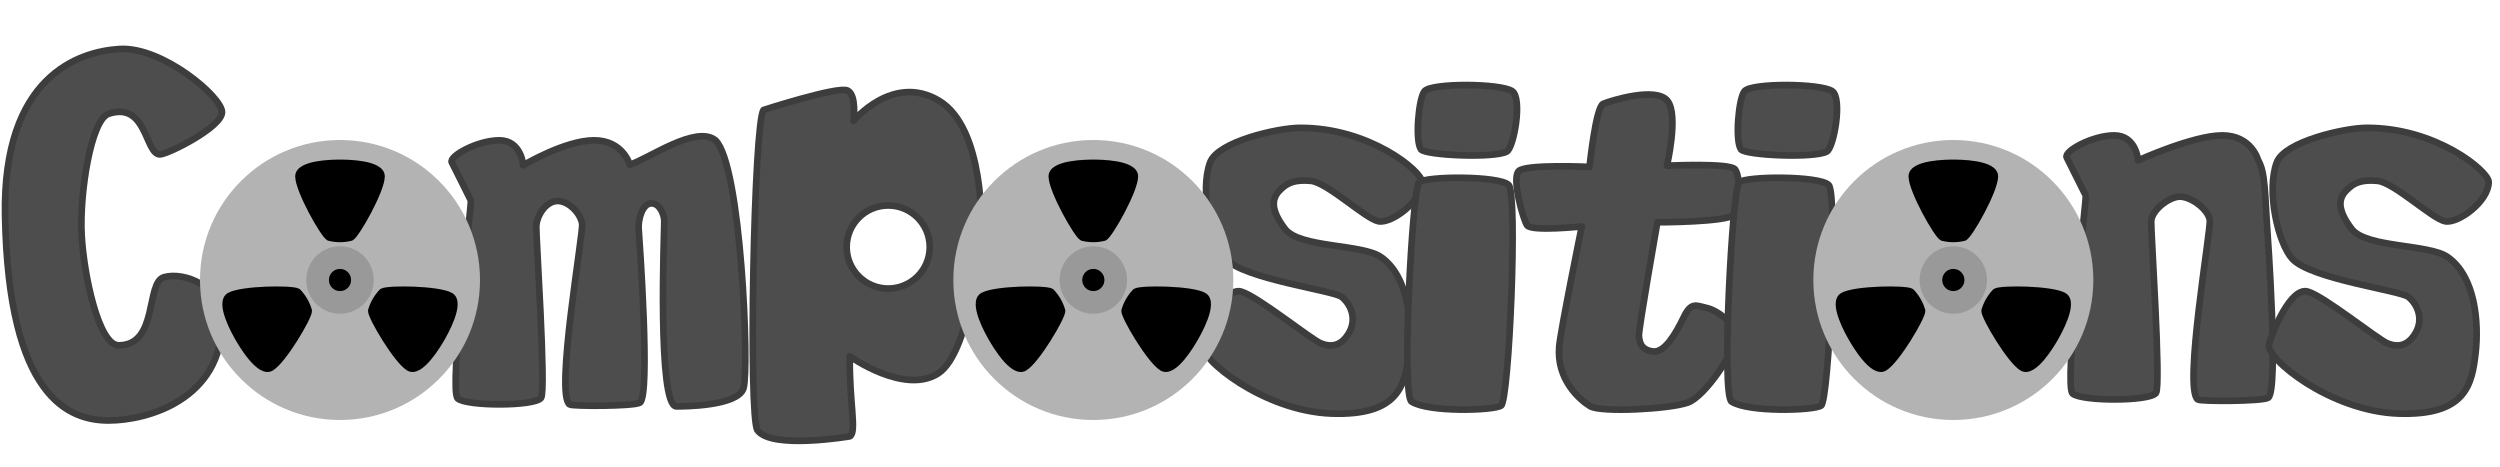
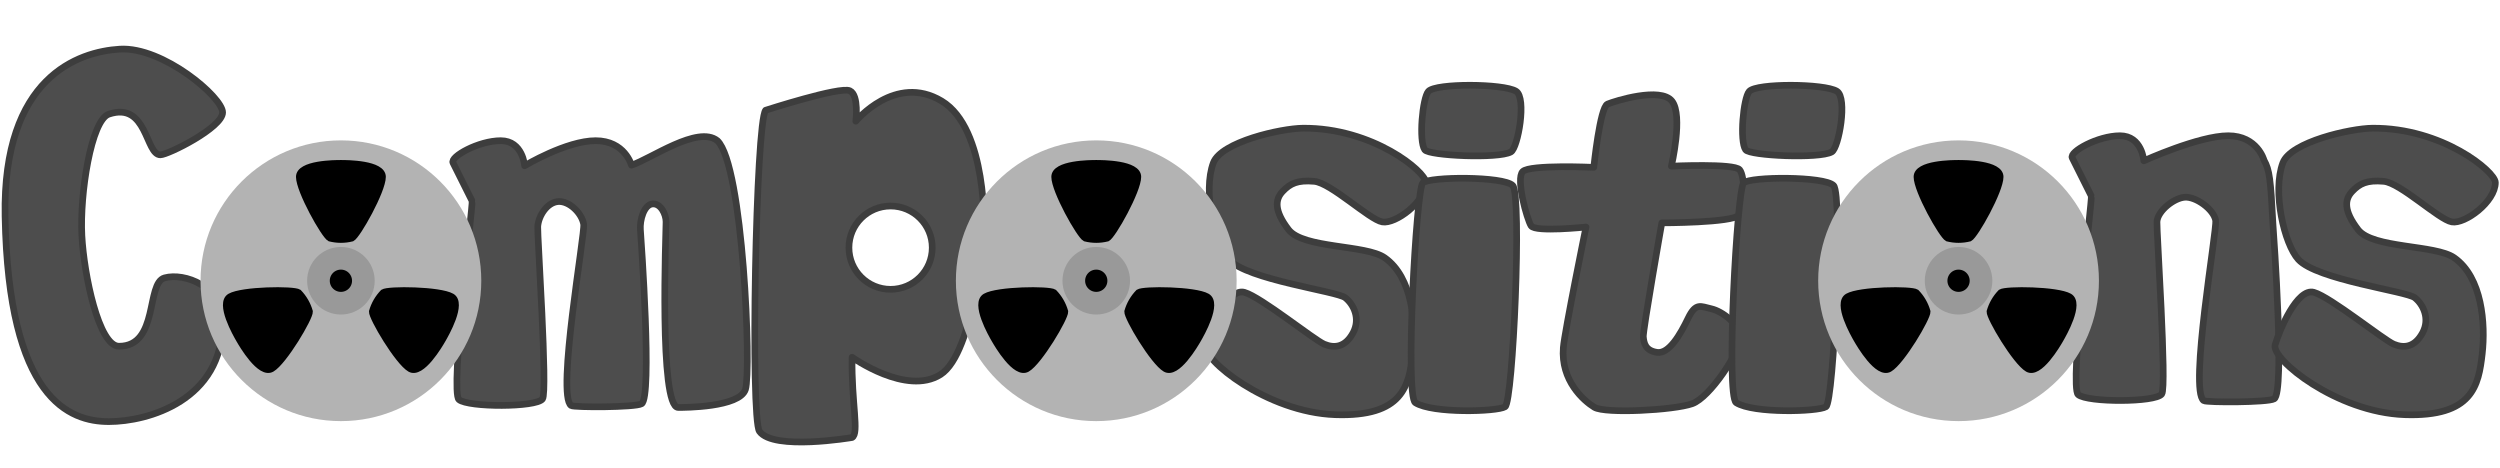
- <svg xmlns="http://www.w3.org/2000/svg" xmlns:xlink="http://www.w3.org/1999/xlink" width="100%" height="100%" viewBox="0,0,375,70">
+ <svg xmlns="http://www.w3.org/2000/svg" xmlns:xlink="http://www.w3.org/1999/xlink" width="100%" height="100%" viewBox="0,0,374,70">
  <defs>
    <style type="text/css">
      .letter {
        fill:#4d4d4d;
        stroke:#3d3d3d;
        stroke-width:1;
        stroke-linejoin:round;
        stroke-linecap:round;
      }
    </style>
    <path id="reel_inner" d="m 50,8 C 52,8 65,8 65,13 65,18 56,34 54,35 Q 50,36 46,35 C 44,34 35,18 35,13 35,8 48,8 50,8 z" style="fill:#000000;stroke:#000000;stroke-width:2;" />
    <g id="reel">
      <circle cx="50" cy="50" r="50" stroke-width="0" fill="#b3b3b3" />
      <circle cx="50" cy="50" r="8" stroke="#999999" stroke-width="3%" fill="#000000" />
      <g id="tape_reel">
        <use xlink:href="#reel_inner" />
        <use xlink:href="#reel_inner" transform="rotate(-120 50 50)" />
        <use xlink:href="#reel_inner" transform="rotate(-240 50 50)" />
      </g>
    </g>
    <g id="reel_cw">
      <use xlink:href="#reel" />
      <animateTransform attributeType="xml" attributeName="transform" type="rotate" from="0 50 50" to="360 50 50" dur="8s" repeatCount="indefinite" />
    </g>
    <g id="reel_ccw">
      <use xlink:href="#reel" />
      <animateTransform attributeType="xml" attributeName="transform" type="rotate" from="0 50 50" to="-360 50 50" dur="8s" repeatCount="indefinite" />
    </g>
    <g id="T">
      <path class="letter" d="M 2.273,13.336 C 0.699,18.161 0,25.205 0.758,25.836 1.515,26.468 11.364,24.447 11.996,25.205 c 0.631,0.758 -2.525,35.608 -1.389,35.608 1.136,0 15.026,3.246 16.541,0.253 1.515,-2.994 -2.778,-35.355 -1.768,-36.239 1.01,-0.884 7.923,2.976 10.954,1.768 C 38.311,25.806 38.417,13.714 35.86,12.957 33.304,12.199 3.351,10.028 2.273,13.336 z" />
    </g>
    <g id="R">
      <path class="letter" d="m 24.802,22.738 c 0,2.669 -2.164,4.833 -4.833,4.833 -2.669,0 -4.833,-2.164 -4.833,-4.833 0,-2.669 2.164,-4.833 4.833,-4.833 2.669,0 4.833,2.164 4.833,4.833 z M 3.059,7.674 C 2.437,9.613 0.231,58.103 1.941,61.411 c 4.173,0.054 9.46,1.958 12.486,-0.916 1.26,-0.729 -1.393,-18.913 -0.248,-20.159 1.145,-1.246 15.367,21.039 17.356,21.275 2.573,0.306 8.034,-1.852 8.228,-4.367 0.606,-7.826 -12.603,-20.043 -12.603,-20.043 0,0 9.494,-7.498 9.956,-14.888 C 37.578,14.924 34.305,6.703 23.682,5.78 13.059,4.856 3.681,5.735 3.059,7.674 z" />
    </g>
    <g id="L">
      <path class="letter" d="M 1.918,3.053 C 1.437,4.276 0.247,59.658 1.539,62.31 c 0.918,1.205 31.031,1.01 32.925,1.01 1.894,0 2.147,-16.704 0,-18.093 -2.147,-1.389 -21.328,4.546 -21.328,4.546 0,0 4.394,-43.258 2.525,-46.214 C 14.272,2.548 1.918,3.053 1.918,3.053 z" />
    </g>
    <g id="I">
      <path class="letter" d="M 3.85,7.382 C 2.713,8.265 2.713,14.958 3.597,15.715 4.481,16.473 7.259,16.347 7.259,16.347 L 7.007,53.344 c 0,0 -4.167,-1e-6 -5.177,1.01 -1.01,1.01 -1.894,8.118 -0.758,8.118 1.136,0 20.435,-0.126 22.329,-0.126 1.894,0 3.03,-8.497 0.884,-9.886 -2.147,-1.389 -5.177,0.126 -5.177,0.126 L 18.351,16.599 c 0,0 3.283,0.884 4.924,0.126 C 24.917,15.968 25.8,7.382 24.411,6.371 23.022,5.361 3.85,7.382 3.85,7.382 z" />
    </g>
    <g id="D">
      <path class="letter" d="m 13.071,21.804 0,23.036 7.946,0 c 0,0 5.714,-2.946 5.536,-12.232 C 26.375,23.321 21.018,21.804 21.018,21.804 z M 3.383,6.099 C 7.04,3.1 23.896,4.319 29.454,10.206 c 4.58,4.851 7.871,13.138 7.946,20.982 0.089,9.286 -0.625,23.125 -7.411,28.125 -6.786,5 -24.568,2.956 -27.143,1.607 C -0.903,58.956 0.263,8.656 3.383,6.099 z" />
    </g>
    <g id="C">
      <path class="letter" d="m 23.991,23.161 c 1.136,0 9.312,-4.067 9.312,-6.34 0,-2.273 -8.935,-9.864 -15.373,-9.47 C 11.743,7.729 0.374,11.52 0.758,32.352 1.263,59.752 10.407,63.071 16.289,63.071 c 5.882,0 17.015,-3.193 17.015,-14.81 0,-5.458 -5.719,-7.508 -8.681,-6.692 -2.811,0.774 -0.818,10.228 -6.819,10.228 -3.03,0 -5.245,-10.692 -5.556,-16.541 -0.331,-6.229 1.389,-17.299 4.041,-18.183 5.761,-1.92 5.462,6.088 7.702,6.088 z" />
    </g>
    <g id="B">
      <path class="letter" d="m 24.688,47.1 c 0,3.723 -3.018,6.741 -6.741,6.741 -3.723,0 -6.741,-3.018 -6.741,-6.741 0,-3.723 3.018,-6.741 6.741,-6.741 3.723,0 6.741,3.018 6.741,6.741 z M 24.56,21.407 c 0,2.669 -2.164,4.833 -4.833,4.833 -2.669,0 -4.833,-2.164 -4.833,-4.833 0,-2.669 2.164,-4.833 4.833,-4.833 2.669,0 4.833,2.164 4.833,4.833 z M 2.817,6.343 C 2.195,8.282 -0.011,56.772 1.7,60.08 c 1.212,2.343 19.002,1.102 23.608,-0.08 4.538,-1.165 11.036,-5.518 11.814,-15.576 0.606,-7.826 -7.805,-13.856 -7.805,-13.856 0,0 6.085,-2.068 6.546,-9.458 C 36.326,13.719 34.064,5.372 23.441,4.449 12.818,3.525 3.44,4.404 2.817,6.343 z" />
    </g>
+     <g id="A">
+       <path class="letter" d="M 23.75,5.219 C 20.812,5.194 15.536,5.755 13.781,6.594 11.441,7.712 0.027,60.864 0.75,62 c 0.723,1.136 7.701,3.274 9.25,2.5 1.549,-0.774 3.821,-17.56 4.75,-18.438 0.929,-0.878 9.769,-1.151 10.75,-0.531 0.981,0.619 3.902,14.227 5.812,15.156 C 33.223,61.617 42.209,58.67 43.5,56.656 44.791,54.643 26.668,6.037 25.688,5.469 25.442,5.327 24.729,5.227 23.75,5.219 z m -3.875,19.312 c 0.826,-0.155 4.88,11.818 4.312,12.438 -0.568,0.619 -6.965,1.181 -7.688,0.406 -0.723,-0.774 2.756,-12.741 3.375,-12.844 z" />
+     </g>
    <g id="y">
      <path class="letter" d="m 0.502,19.768 c -0.211,1.889 15.677,33.392 14.92,36.902 -1.476,6.847 -7.52,-2.238 -9.03,-1.225 -1.751,1.175 -2.669,8.597 -1.084,10.194 2.045,2.062 19.525,4.873 23.682,0.716 4.157,-4.157 5.529,-23.381 5.529,-23.381 0,0 2.262,-22.263 -0.047,-24.573 -2.309,-2.309 -8.86,-1.538 -9.813,0.395 -0.953,1.933 -2.055,30.436 -2.055,30.436 0,0 -5.825,-31.472 -7.182,-32.745 -1.701,-1.595 -14.71,1.391 -14.92,3.28 z" />
    </g>
    <g id="w">
      <path class="letter" d="m 0.502,20.768 c -0.211,1.889 12.498,40.755 15.34,43.089 1.906,1.083 4.144,2.361 7.128,-0.163 4.157,-4.157 6.333,-19.845 6.333,-19.845 0,0 0.561,19.993 4,20.346 3.418,0.35 5.096,-0.941 7.114,-3.123 2.577,-2.787 7.533,-38.602 7.037,-39.911 -1.099,-2.905 -6.435,-3.771 -7.862,-3.253 -1.749,0.636 -3.006,24.664 -3.006,24.664 0,0 -3.217,-17.747 -6.114,-24.053 -2.309,-2.309 -8.86,-0.654 -9.813,1.279 -0.953,1.933 -2.055,30.436 -2.055,30.436 0,0 -1.825,-31.472 -3.182,-32.745 -1.701,-1.595 -14.71,1.391 -14.92,3.28 z" />
    </g>
    <g id="v">
      <path class="letter" d="m 0.502,19.768 c -0.211,1.889 16.498,40.755 19.34,43.089 1.906,1.083 4.144,2.361 7.128,-0.163 5.265,-6.132 10.367,-40.139 7.502,-44.292 -2.309,-2.309 -8.86,-1.538 -9.813,0.395 -0.953,1.933 -2.055,30.436 -2.055,30.436 0,0 -5.825,-31.472 -7.182,-32.745 -1.701,-1.595 -14.71,1.391 -14.92,3.28 z" />
+     </g>
+     <g id="u">
+       <path class="letter" d="m 2.379,20.309 c 0.73,-2.009 8.344,-1.749 9.731,0 1.387,1.749 -3.904,24.735 -1.752,28.397 2.196,3.737 7.831,2.301 8.761,-10e-7 2.044,-5.055 -0.584,-25.257 1.46,-28.397 1.796,-2.411 9.383,-1.668 9.815,0 1.46,5.18 -2.555,32.412 -1.606,32.558 0.949,0.146 2.19,-1.752 2.628,-0.803 0.438,0.949 0.949,7.447 -0.511,8.323 -1.46,0.876 -8.292,0.126 -9.377,-2.044 0,0 -5.549,3.504 -9.345,2.409 C 8.387,59.657 2.744,56.883 1.43,53.671 0.116,50.458 1.649,22.319 2.379,20.309 z" />
    </g>
    <g id="t">
      <path class="letter" d="m 23.125,15.125 c 1.704,2.158 -0.089,9.732 -0.089,9.732 0,0 9.411,-0.446 10.214,0.536 0.804,0.982 0.893,5.625 -0.089,6.786 -0.982,1.161 -11.554,1.161 -11.554,1.161 0,0 -2.857,16.161 -2.768,17.054 0.089,0.893 0.268,2.054 2.054,2.321 1.786,0.268 3.482,-2.679 4.643,-5.089 1.161,-2.411 1.875,-1.786 3.482,-1.429 1.607,0.357 4.286,2.321 4.286,4.375 0,2.054 -4.501,8.884 -7.143,9.821 C 23.393,61.375 13.125,61.911 11.518,60.929 9.911,59.946 6.472,56.93 6.875,52 c 0.193,-2.365 3.393,-18.036 3.393,-18.036 0,0 -7.589,0.804 -8.214,-0.179 -0.625,-0.982 -2.321,-7.054 -1.25,-8.125 C 1.875,24.589 11.429,25.036 11.429,25.036 c 0,0 0.926,-8.994 2.054,-9.464 C 14.61,15.102 21.421,12.967 23.125,15.125 z" />
    </g>
    <g id="s">
      <path class="letter" d="m 33.304,27.304 c 0,2.883 -4.554,6.25 -6.518,5.893 -1.964,-0.357 -7.683,-5.853 -10.179,-6.071 -2.495,-0.219 -3.607,0.327 -4.732,1.518 -1.125,1.19 -1.29,2.874 0.893,5.714 2.183,2.841 11.568,2.225 14.375,4.196 4.196,2.946 4.703,9.899 4.196,14.375 -0.536,4.732 -1.429,9.464 -11.607,9.107 C 9.554,61.679 -0.268,53.732 0.357,51.589 c 0.625,-2.143 3.304,-8.571 5.804,-7.857 2.5,0.714 10.446,7.143 11.964,7.768 1.518,0.625 3.125,0.446 4.286,-1.696 C 23.571,47.661 22.5,45.518 21.25,44.536 20,43.554 6.607,41.857 3.839,38.821 1.713,36.49 -0.089,28.643 1.518,24.357 2.692,21.227 11.652,19.206 14.911,19.179 c 10.446,-0.089 18.393,6.504 18.393,8.125 z" />
    </g>
    <g id="r">
      <path class="letter" d="m 3.646,21.209 c -1.387,36.125 -3.859,37.073 -1.548,37.933 2.312,0.86 10.332,2.063 12.644,0.773 2.312,-1.29 -2.265,-21.653 -0.415,-24.233 1.849,-2.58 6.888,-4.581 9.662,-2.431 2.774,2.15 3.812,6.407 3.812,6.407 0,0 6.517,-2.507 7.284,-3.827 0.767,-1.32 -2.613,-15.408 -9.548,-15.838 -6.935,-0.43 -12.181,4.656 -12.181,4.656 0,0 1.387,-4.731 -0.462,-5.161 -1.849,-0.43 -9.247,1.72 -9.247,1.72 z" />
    </g>
    <g id="p">
      <path class="letter" d="m 28.464,37.052 c 0,3.442 -2.79,6.232 -6.232,6.232 -3.442,0 -6.232,-2.79 -6.232,-6.232 0,-3.442 2.79,-6.232 6.232,-6.232 3.442,0 6.232,2.79 6.232,6.232 z M 3.538,16.495 C 2.072,18.215 1.242,62.601 2.614,64.529 c 2.092,2.939 13.856,0.924 13.856,0.924 1.1,-0.605 -0.104,-5.159 0,-12.008 0,0 8.153,5.817 13.233,2.584 5.081,-3.233 6.5,-21.44 6.5,-21.44 0,0 0.589,-15.322 -6.339,-19.479 -6.928,-4.157 -12.832,3.026 -12.832,3.026 0,0 0.503,-3.896 -0.897,-4.558 -1.456,-0.689 -12.598,2.918 -12.598,2.918 z" />
    </g>
    <g id="o">
      <path class="letter" d="m 28.825,42.186 c 0,4.561 -3.698,8.259 -8.259,8.259 -4.561,0 -8.259,-3.698 -8.259,-8.259 0,-4.561 3.698,-8.259 8.259,-8.259 4.561,0 8.259,3.698 8.259,8.259 z M 10.164,21.034 c 9.821,-3.661 19.018,-1.964 22.5,4.375 3.482,6.339 2.232,16.911 0.179,22.625 -2.054,5.714 -7.946,12.232 -14.375,11.607 -6.429,-0.625 -12.771,-6.593 -15.536,-9.375 C 0.116,47.433 3.567,23.493 10.164,21.034 z" />
    </g>
    <g id="n">
      <path class="letter" d="m 0.003,23.613 c -0.455,-0.911 3.839,-3.304 7.143,-3.304 3.304,0 3.571,3.75 3.571,3.75 0,0 8.25,-3.75 12.625,-3.75 4.375,0 5.357,3.661 5.357,3.661 0.828,1.491 0.98,2.761 1.339,9.643 0.118,1.611 1.795,25.113 0.179,26.054 -0.952,0.554 -10.113,0.554 -10.536,0.268 -2.225,-1.503 2.009,-25.614 1.786,-26.946 -0.282,-1.684 -2.991,-3.62 -4.643,-3.482 -1.652,0.138 -4.036,2.056 -4.143,3.661 -0.079,1.18 1.508,24.728 0.714,25.786 C 12.445,60.22 2.279,60.22 0.896,59.041 -0.456,57.889 3.035,29.683 2.861,29.327 1.921,27.416 0.003,23.613 0.003,23.613 z" />
    </g>
    <g id="m">
      <path class="letter" d="m 0.768,24.352 c -0.455,-0.911 3.839,-3.304 7.143,-3.304 3.304,0 3.571,3.75 3.571,3.75 0,0 6.25,-3.75 10.625,-3.75 4.375,0 5.357,3.661 5.357,3.661 2.868,-0.915 9.935,-6.005 12.857,-3.661 3.862,3.675 5.096,34.458 4.196,37.214 -0.88,2.696 -9.148,2.696 -10.054,2.696 -2.886,0 -1.821,-26.33 -1.821,-27.768 0,-1.125 -0.793,-2.817 -2.054,-2.679 -1.261,0.138 -1.889,2.432 -1.786,3.839 0.118,1.611 1.795,25.113 0.179,26.054 -0.952,0.554 -10.113,0.554 -10.536,0.268 -2.225,-1.503 2.098,-25.793 1.875,-27.125 -0.282,-1.684 -2.187,-3.531 -3.839,-3.393 -1.652,0.138 -2.929,2.145 -3.036,3.75 -0.079,1.18 1.508,24.728 0.714,25.786 C 13.209,60.959 3.044,60.959 1.661,59.781 0.308,58.628 3.8,30.422 3.625,30.066 2.686,28.155 0.768,24.352 0.768,24.352 z" />
+     </g>
+     <g id="l">
+       <path class="letter" d="M 6.498,8.386 C 7.593,7.583 16.719,6.342 17.376,7.218 c 0.657,0.876 -4.454,43.826 -3.65,44.118 0.803,0.292 2.628,-1.314 3.066,-0.584 0.438,0.73 0.679,5.967 -2.044,8.104 C 10.068,62.527 3.14,60.188 1.606,57.03 -0.144,53.427 4.965,9.262 6.498,8.386 z" />
    </g>
    <g id="k">
      <path class="letter" d="m 3.578,6.404 c -1.387,36.125 -3.859,53.614 -1.548,54.474 2.312,0.86 10.332,2.063 12.644,0.773 0.578,-0.323 -1.042,-12.696 -1.117,-14.827 -0.075,-2.131 12.932,15.377 15.73,15.569 1.708,0.117 4.75,-4.605 4.617,-6.897 C 33.771,53.204 13.796,38.063 14.259,37.418 c 1.849,-2.58 6.762,-7.612 9.536,-5.461 2.774,2.15 5.959,2.493 5.959,2.493 0,0 3.383,-9.957 4.15,-11.277 0.767,-1.32 -1.5,-1.013 -8.435,-1.443 -6.935,-0.43 -12.687,7.181 -12.687,7.181 0,0 3.66,-22.535 1.811,-22.965 C 12.743,5.517 3.578,6.404 3.578,6.404 z" />
    </g>
    <g id="i">
      <path class="letter" d="m 2.844,27.362 c 0.981,-0.959 12.059,-1.009 13.456,0.384 1.397,1.393 0.053,32.369 -1.14,33.109 C 13.966,61.594 4.286,61.878 1.737,60.243 0.171,59.239 1.863,28.32 2.844,27.362 z" />
      <path class="letter" d="m 3.693,13.662 c -0.896,0.995 -1.469,7.448 -0.547,8.748 0.627,0.884 11.018,1.363 12.881,0.32 1.06,-0.594 2.394,-8.088 0.77,-9.084 -1.878,-1.153 -11.989,-1.222 -13.105,0.017 z" />
    </g>
    <g id="h">
      <path class="letter" d="m 3.173,3.79 c -1.31,23.329 -2.492,49.053 -0.924,59.119 12.008,1.847 12.711,-1.225 12.711,-1.225 0,0 -1.611,-29.656 -0.576,-32.525 1.036,-2.868 3.2,-4.25 5.509,-3.789 2.309,0.462 3.3,1.513 2.838,9.826 -0.462,8.313 -2.041,21.741 -1.084,24.017 0.895,2.129 10.088,2.202 11.881,0.843 1.487,-1.127 0.957,-33.127 -0.428,-35.898 -1.386,-2.771 -4.284,-5.462 -9.826,-5.462 -5.542,0 -9.364,3.822 -9.364,3.822 0,0 3.025,-17.419 2.229,-18.776 -0.831,-1.417 -11.917,-1.233 -12.966,0.047 z" />
    </g>
    <g id="g">
      <path class="letter" d="m 23.299,35.445 c 0,3.442 -2.79,6.232 -6.232,6.232 -3.442,0 -6.232,-2.79 -6.232,-6.232 0,-3.442 2.79,-6.232 6.232,-6.232 3.442,0 6.232,2.79 6.232,6.232 z m -0.513,-14.527 c 0,0 -6.674,-6.165 -13.14,-2.008 -6.466,4.157 -8.553,13.046 -7.725,18.829 0.83,5.797 4.317,14.251 11.245,14.713 6.928,0.462 6.466,-6.339 10.161,-2.182 3.695,4.157 3.521,6.881 -2.022,7.805 -5.542,0.924 -12.423,-6.023 -14.144,-5.161 -1.721,0.862 -5.534,7.2 -4.619,8.775 0.915,1.576 15.703,7.39 22.631,5.081 6.928,-2.309 8.648,-9.11 8.648,-9.11 0,0 2.898,-38.462 0.127,-40.309 -2.771,-1.847 -10.161,-2.309 -10.161,-2.309 z" />
    </g>
    <g id="e">
      <use xlink:href="#e_outline" />
      <use xlink:href="#reel_cw" transform="translate(10,26) scale(.18)" />
    </g>
    <g id="eccw">
      <use xlink:href="#e_outline" />
      <use xlink:href="#reel_ccw" transform="translate(10,26) scale(.18)" />
    </g>
    <g id="e_outline">
      <path class="letter" d="m 11.74,47.063 c -2.193,7.104 5.386,8.131 8.289,7.529 4.714,-0.977 7.096,-5.253 9.721,-5.043 1.066,0.085 4.368,2.956 3.914,5.616 -0.713,4.177 -14.083,7.347 -16.148,7.347 -3.823,0 -8.418,-0.562 -12.968,-4.293 -3.435,-2.817 -3.725,-8.745 -3.968,-13.072 -0.337,-5.995 0.726,-16.029 10.387,-20.554 4.93,-2.309 22.298,-7.926 22.698,6.778 0.045,1.665 0,22.571 -21.924,15.691 z" />
    </g>
    <g id="d">
      <path class="letter" d="m 21.339,46.899 c 0,3.442 -2.79,6.232 -6.232,6.232 -3.442,0 -6.232,-2.79 -6.232,-6.232 0,-3.442 2.79,-6.232 6.232,-6.232 3.442,0 6.232,2.79 6.232,6.232 z m 0.558,-13.956 c 0,0 -6.674,-6.165 -13.14,-2.008 -6.466,4.157 -8.553,13.046 -7.725,18.829 0.83,5.797 4.317,14.251 11.245,14.713 6.928,0.462 6.466,-6.339 10.161,-2.182 3.695,4.157 1.767,2.88 1.767,2.88 -0.875,0.802 7.289,1.938 9.458,0.721 0,0 2.771,-59.099 0,-60.946 -2.771,-1.847 -11.268,0.216 -11.268,0.216 z" />
    </g>
    <g id="c">
      <path class="letter" d="m 24.352,29.768 c 1.136,0 9.312,-3.245 9.312,-5.058 0,-1.813 -8.935,-7.87 -15.373,-7.555 -6.187,0.302 -17.557,3.327 -17.173,19.946 0.505,21.86 9.649,24.509 15.531,24.509 5.882,0 17.015,-2.548 17.015,-11.816 0,-4.354 -5.719,-5.99 -8.681,-5.339 -2.811,0.618 -0.818,8.16 -6.819,8.16 -3.03,0 -5.245,-8.53 -5.556,-13.197 -0.331,-4.969 1.389,-13.801 4.041,-14.506 5.761,-1.532 5.462,4.857 7.702,4.857 z" />
    </g>
+     <g id="b">
+       <path class="letter" d="m 13.969,8.031 c -1.269,0.055 -3.66,0.386 -8.625,0.312 -1.898,0.876 -4.761,48.321 -4.031,50 0.73,1.679 9.478,1.678 10.719,0.875 1.241,-0.803 -0.043,-1.832 0.688,-2.562 C 13.449,55.926 16.294,57.768 22.5,59.812 28.706,61.857 36.781,46.136 37,37.594 37.219,29.052 33.652,22.499 26.125,20.312 c -7.527,-2.187 -11.594,8.375 -11.594,8.375 0,0 2.262,-17.216 1.312,-19.406 -0.475,-1.095 -0.606,-1.305 -1.875,-1.25 z M 19.781,36 c 3.266,0 5.906,2.64 5.906,5.906 0,3.266 -2.64,5.938 -5.906,5.938 -3.266,0 -5.906,-2.671 -5.906,-5.938 C 13.875,38.64 16.515,36 19.781,36 z" />
+     </g>
    <g id="a">
      <use xlink:href="#a_outline" />
      <use xlink:href="#reel_cw" transform="translate(7,39) scale(.18)" />
    </g>
    <g id="accw">
      <use xlink:href="#a_outline" />
      <use xlink:href="#reel_ccw" transform="translate(7,39) scale(.18)" />
    </g>
    <g id="a_outline">
      <path class="letter" d="m 6.939,36.14 c 0,0 -5.212,-10.973 0.207,-15.831 7.504,-6.725 15.61,-5.877 20.69,-2.644 5.081,3.233 5.763,10.288 5.763,10.288 0,0 -1.479,24.017 -0.556,25.864 0.924,1.847 0.669,6.225 0.669,6.225 -2.243,2.132 -7.768,4.55 -9.692,1.499 -0.637,-1.283 -0.576,-4.297 -0.576,-4.297 0,0 -9.372,6.941 -14.914,4.632 -5.542,-2.309 -9.973,-14.92 -4.893,-19.539 5.081,-4.619 18.494,-5.797 20.804,-9.954 2.309,-4.157 -0.174,-7.919 -4.793,-7.919 -4.619,0 -6.038,6.339 -5.114,7.852 0.868,1.421 -7.597,3.822 -7.597,3.822 z" />
    </g>
+     <path class="letter" id="comma" d="M 2.117,53.379 C 2.409,52.211 4.98,51.815 6.06,52.284 8.25,53.233 8.834,55.131 8.688,56.591 8.534,58.132 6.425,62.067 3.942,61.921 1.46,61.775 0.876,61.337 1.022,60.607 1.168,59.876 1.387,58.854 2.117,58.927 2.847,59 3.577,59.438 3.869,58.343 4.161,57.248 2.482,57.978 1.898,56.737 1.314,55.496 2.117,53.379 2.117,53.379 z" />
  </defs>
  <use xlink:href="#C" />
  <use xlink:href="#m" transform="translate(67,0)" />
  <use xlink:href="#p" transform="translate(111,0)" />
  <use xlink:href="#s" transform="translate(180,0)" />
  <use xlink:href="#i" transform="translate(210,0)" />
  <use xlink:href="#t" transform="translate(227,0)" />
  <use xlink:href="#i" transform="translate(258,0)" />
  <use xlink:href="#n" transform="translate(310,0)" />
  <use xlink:href="#s" transform="translate(340,0)" />
  <use xlink:href="#reel_cw" transform="translate(30,21) scale(.42)" />
  <use xlink:href="#reel_ccw" transform="translate(143,21) scale(.42)" />
  <use xlink:href="#reel_cw" transform="translate(272,21) scale(.42)" />
</svg>
